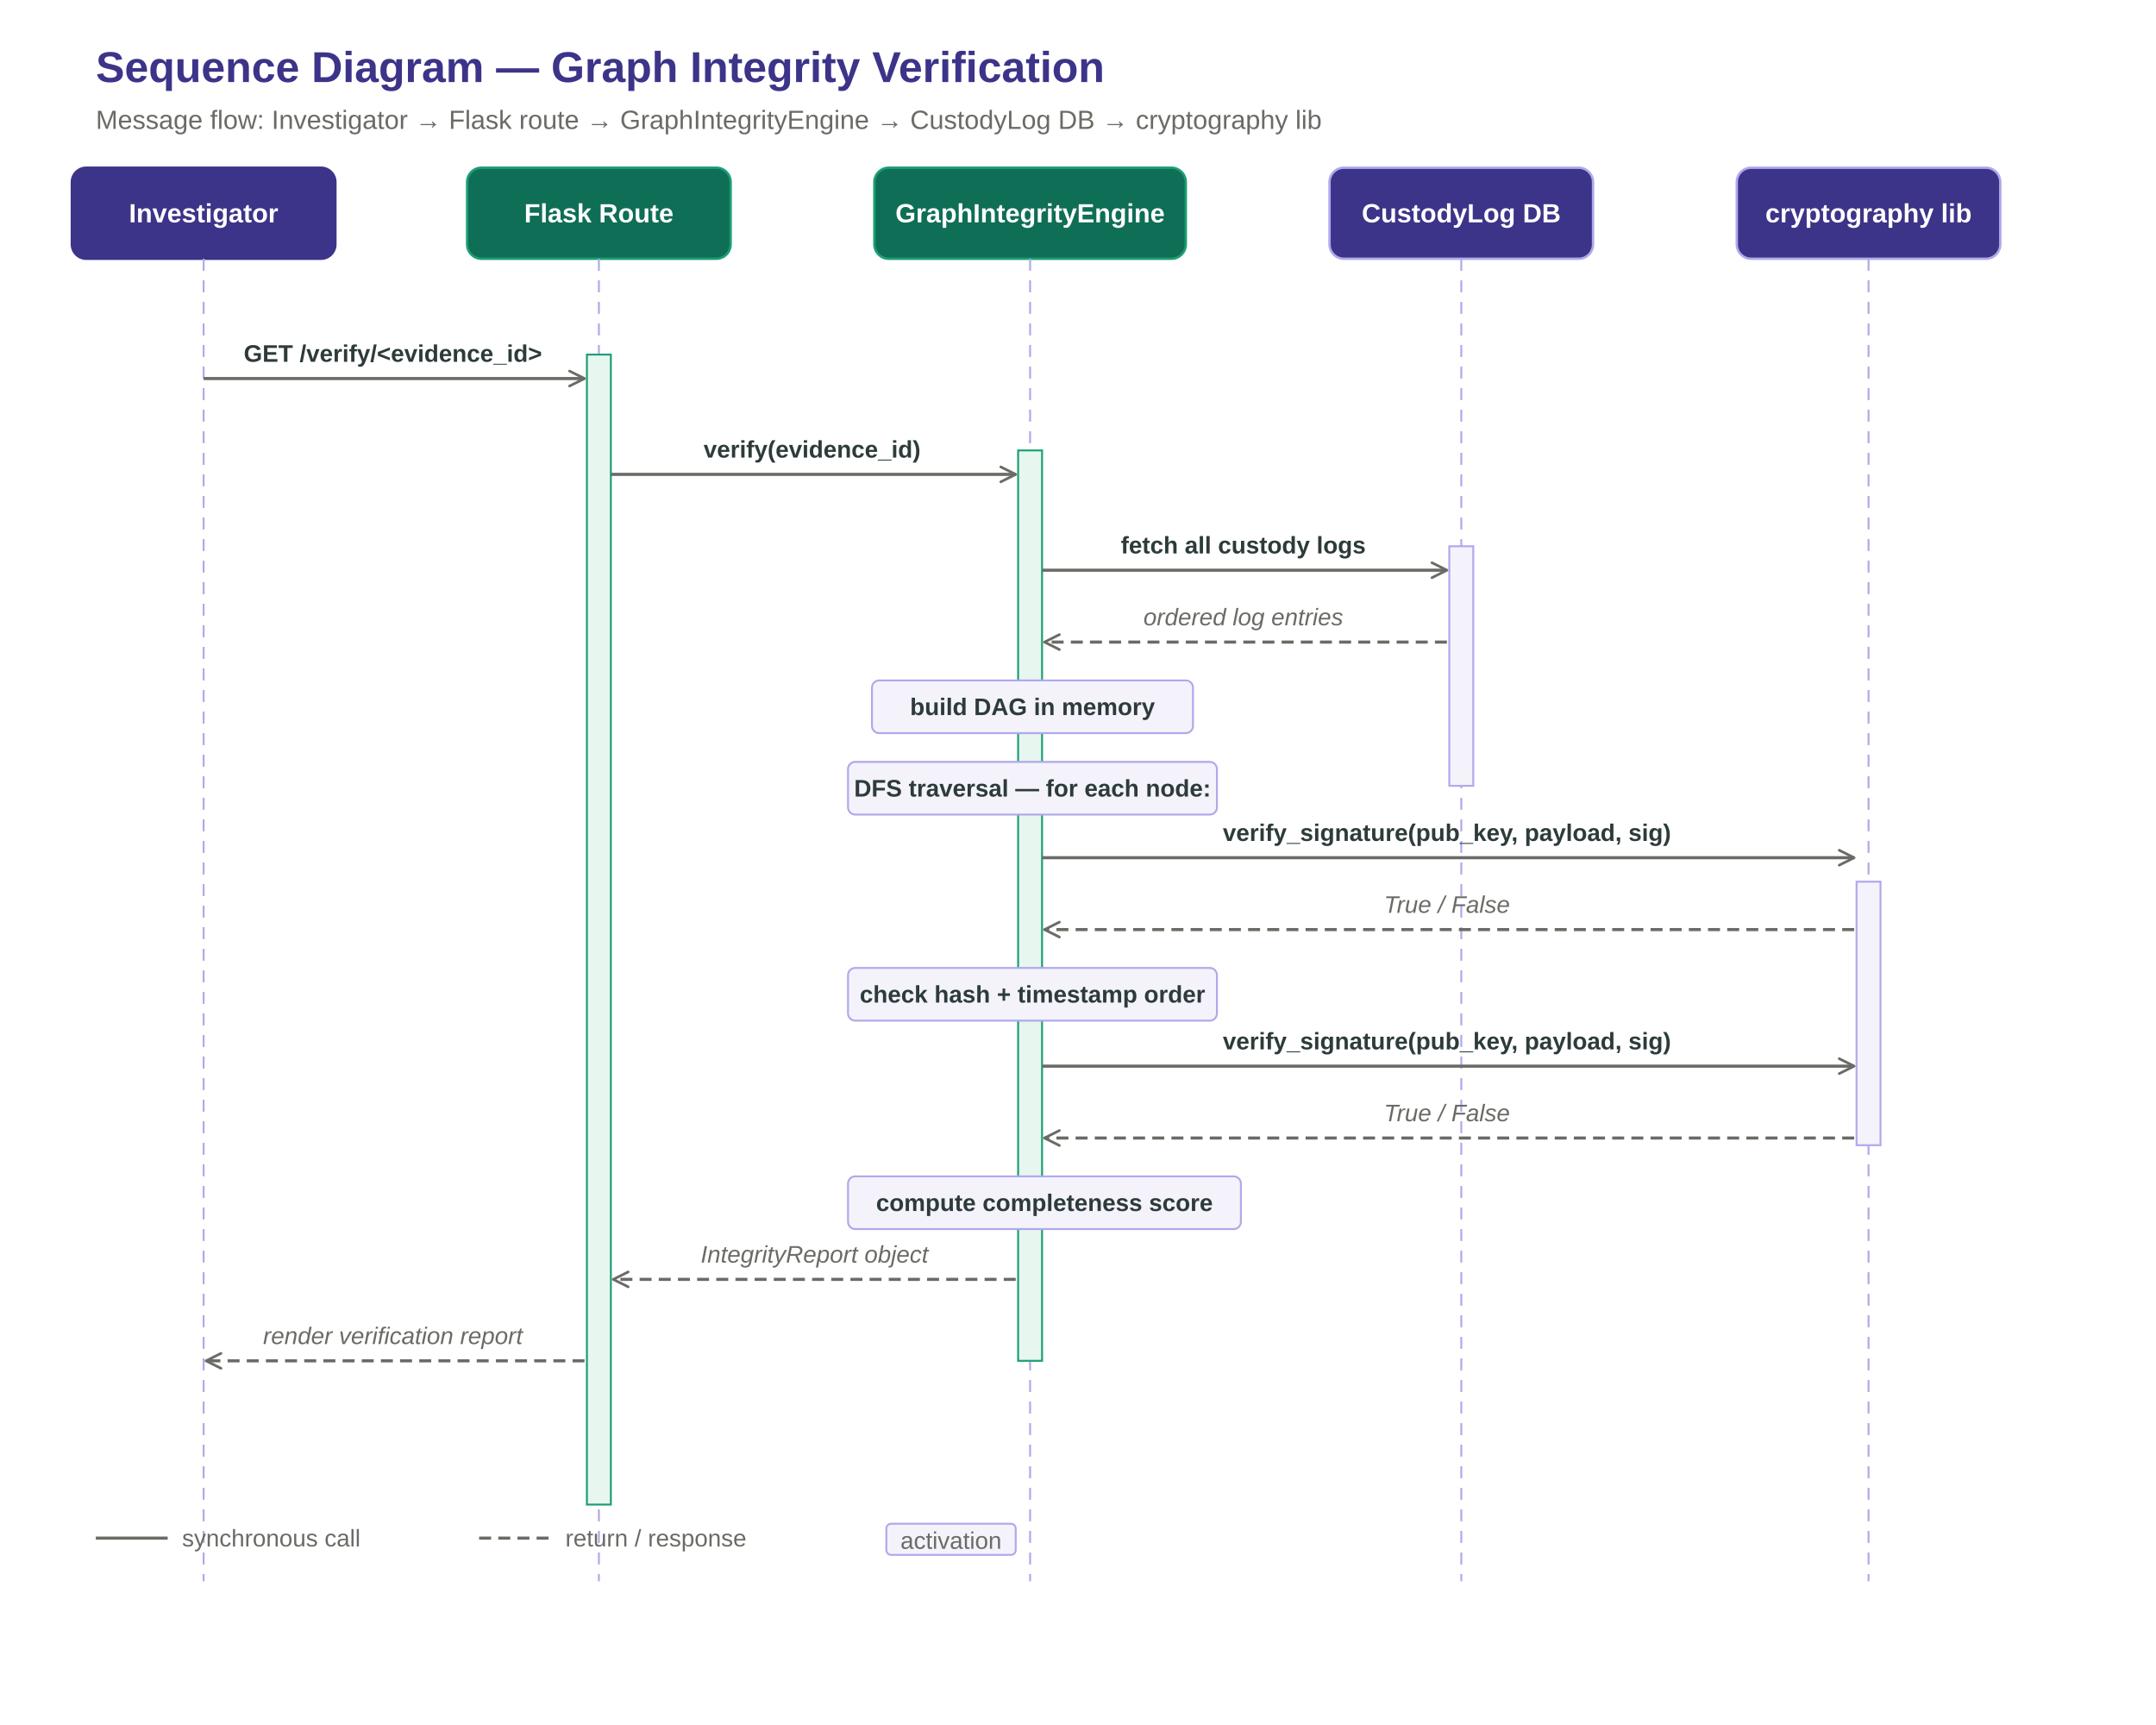
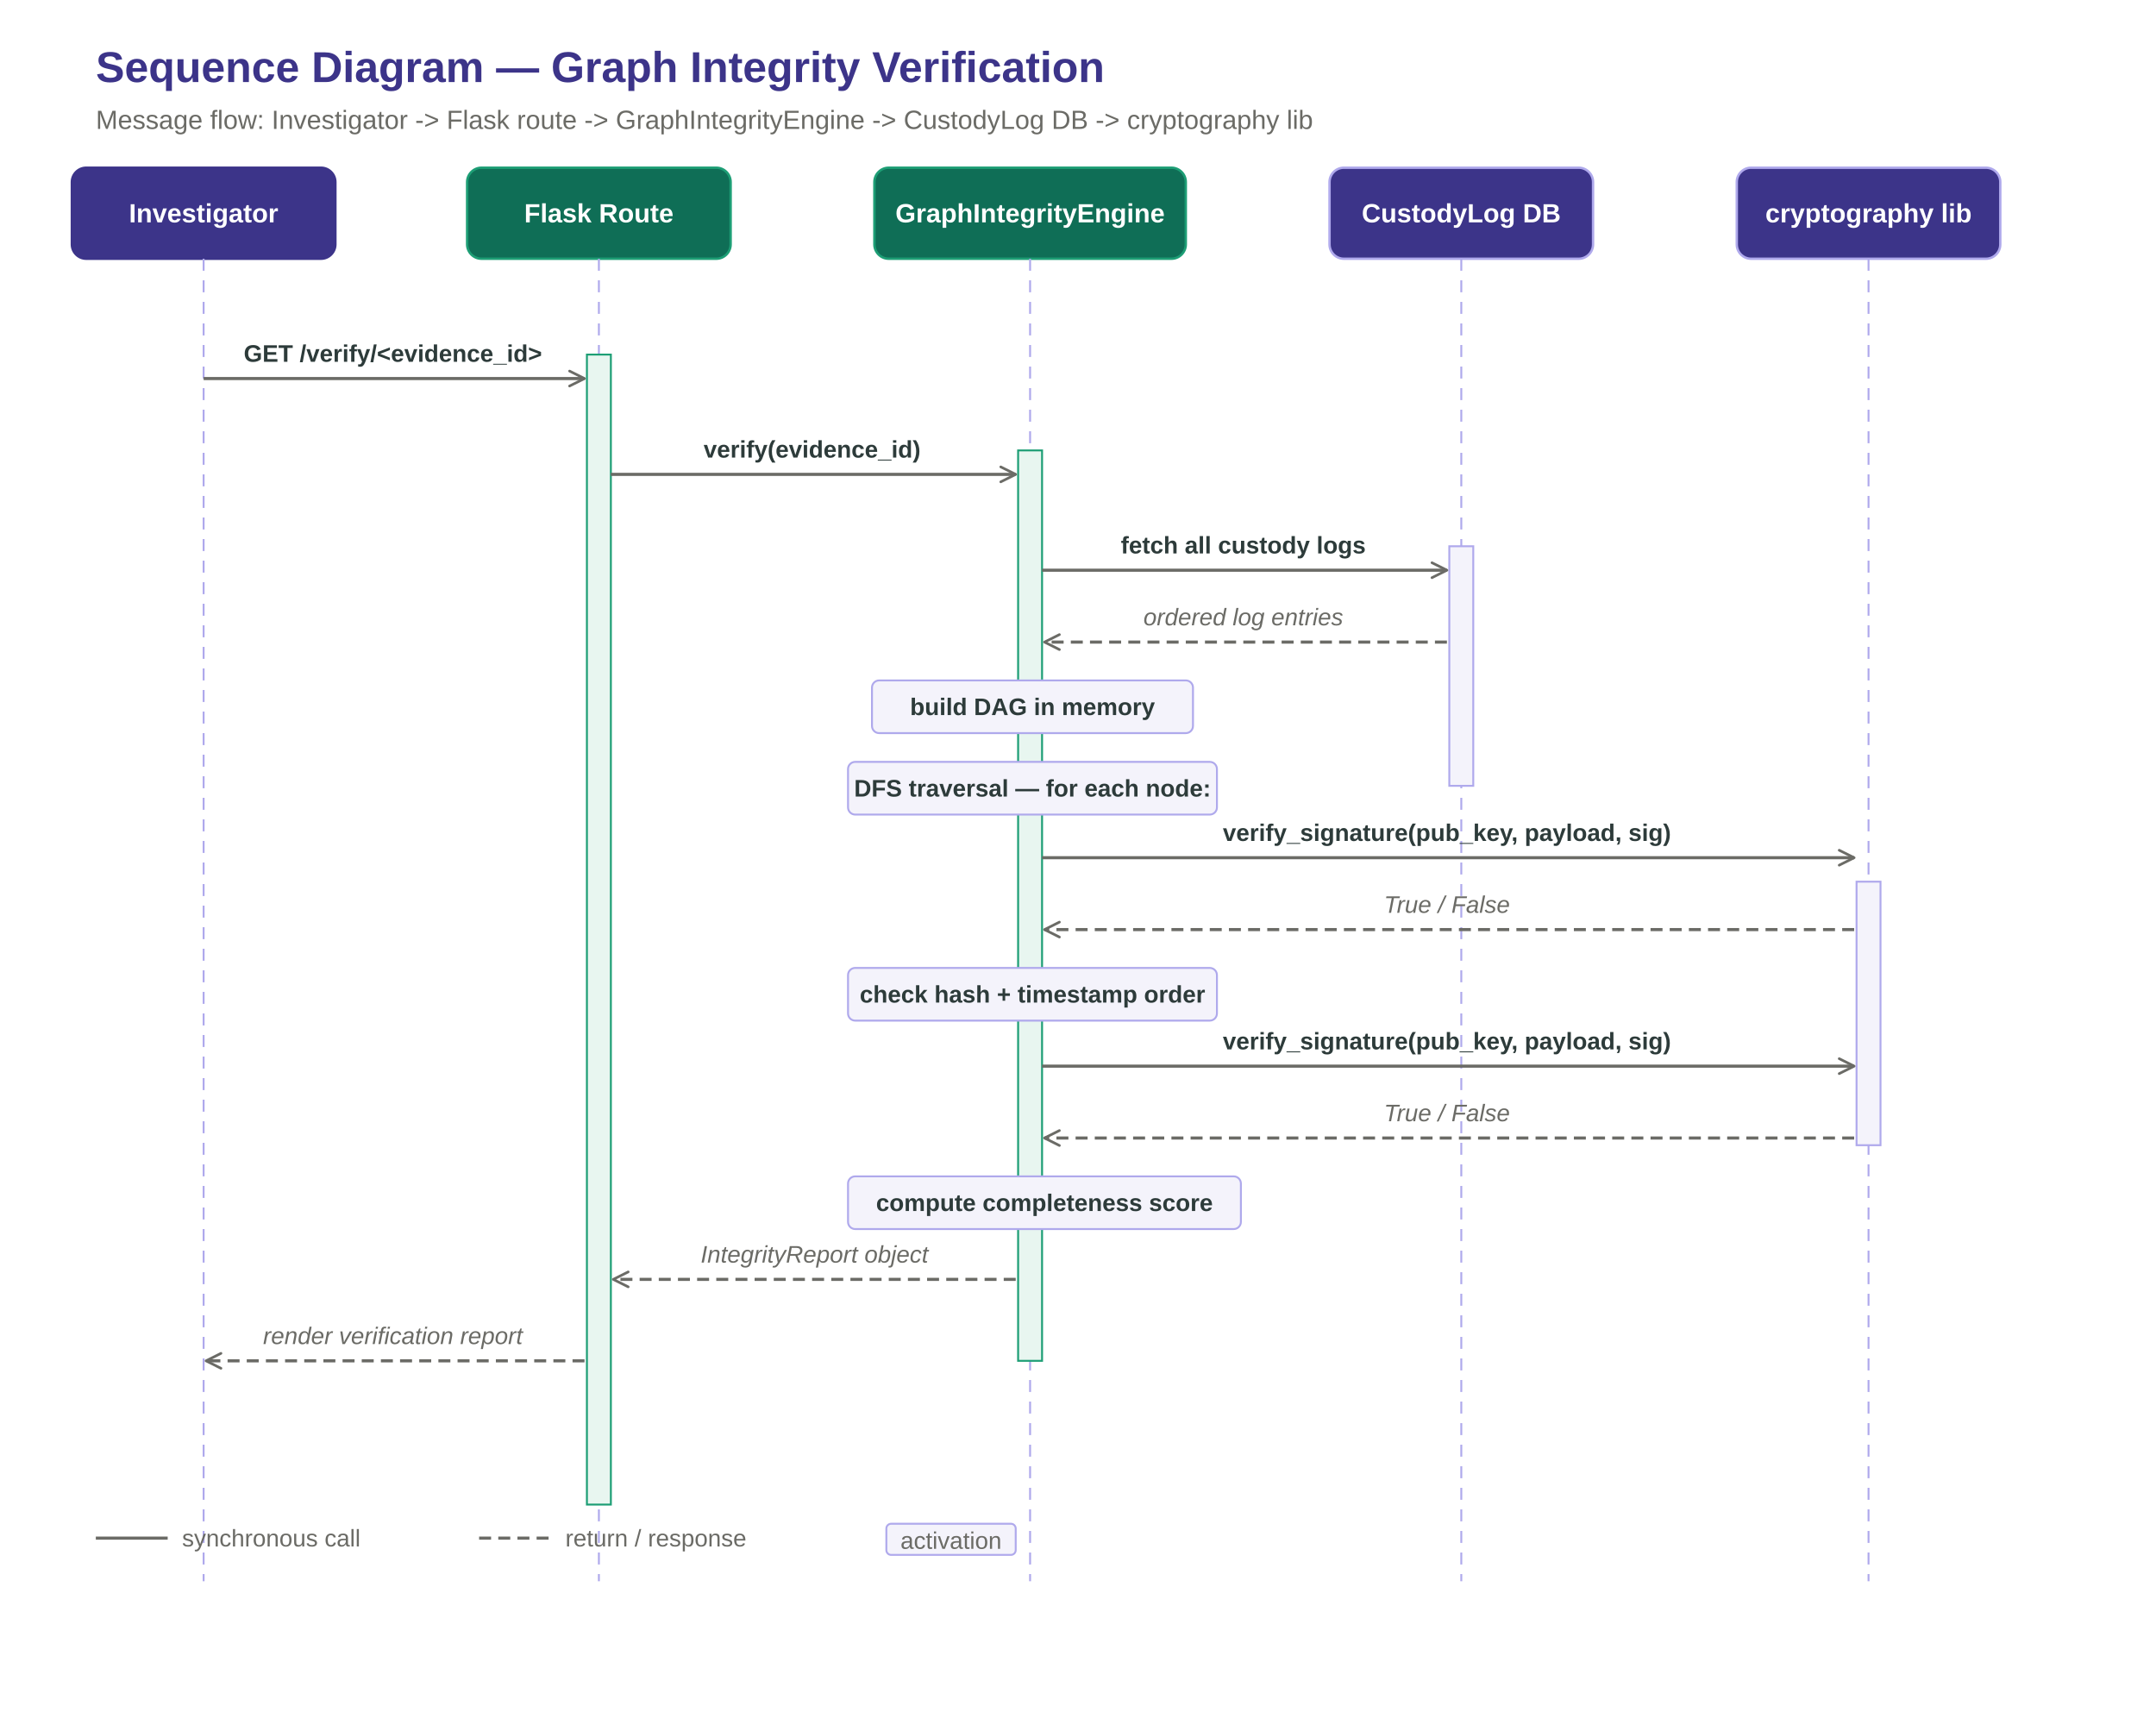
<svg xmlns="http://www.w3.org/2000/svg" width="100%" viewBox="0 0 900 720" role="img" font-family="Segoe UI, Arial, Helvetica, sans-serif">
  <defs>
    <marker id="arrow" viewBox="0 0 10 10" refX="9" refY="5" markerWidth="6" markerHeight="6" orient="auto-start-reverse">
      <path d="M1 1L9 5L1 9" fill="none" stroke="#6B6B66" stroke-width="1.4" stroke-linecap="round" stroke-linejoin="round" />
    </marker>
    <marker id="garrow" viewBox="0 0 10 10" refX="9" refY="5" markerWidth="6" markerHeight="6" orient="auto-start-reverse">
      <path d="M1 1L9 5L1 9" fill="none" stroke="#1D9E75" stroke-width="1.4" stroke-linecap="round" stroke-linejoin="round" />
    </marker>
  </defs>
  <rect x="0" y="0" width="900" height="720" fill="#FFFFFF" />
  <text x="40" y="28" font-size="18" fill="#3C3489" text-anchor="start" font-weight="700" dominant-baseline="central">Sequence Diagram — Graph Integrity Verification</text>
-   <text x="40" y="50" font-size="11" fill="#6B6B66" text-anchor="start" font-weight="400" dominant-baseline="central">Message flow: Investigator → Flask route → GraphIntegrityEngine → CustodyLog DB → cryptography lib</text>
+   <text x="40" y="50" font-size="11" fill="#6B6B66" text-anchor="start" font-weight="400" dominant-baseline="central">Message flow: Investigator -&gt; Flask route -&gt; GraphIntegrityEngine -&gt; CustodyLog DB -&gt; cryptography lib</text>
  <rect x="30" y="70" width="110" height="38" rx="6" fill="#3C3489" stroke="#3C3489" stroke-width="1" />
  <text x="85" y="89" font-size="11" fill="#FFFFFF" text-anchor="middle" font-weight="700" dominant-baseline="central">Investigator</text>
  <rect x="195" y="70" width="110" height="38" rx="6" fill="#0F6E56" stroke="#1D9E75" stroke-width="1" />
  <text x="250" y="89" font-size="11" fill="#FFFFFF" text-anchor="middle" font-weight="700" dominant-baseline="central">Flask Route</text>
  <rect x="365" y="70" width="130" height="38" rx="6" fill="#0F6E56" stroke="#1D9E75" stroke-width="1" />
  <text x="430" y="89" font-size="11" fill="#FFFFFF" text-anchor="middle" font-weight="700" dominant-baseline="central">GraphIntegrityEngine</text>
  <rect x="555" y="70" width="110" height="38" rx="6" fill="#3C3489" stroke="#AFA9EC" stroke-width="1" />
  <text x="610" y="89" font-size="11" fill="#FFFFFF" text-anchor="middle" font-weight="700" dominant-baseline="central">CustodyLog DB</text>
  <rect x="725" y="70" width="110" height="38" rx="6" fill="#3C3489" stroke="#AFA9EC" stroke-width="1" />
  <text x="780" y="89" font-size="11" fill="#FFFFFF" text-anchor="middle" font-weight="700" dominant-baseline="central">cryptography lib</text>
  <line x1="85" y1="108" x2="85" y2="660" stroke="#AFA9EC" stroke-width="0.8" stroke-dasharray="5 4" />
  <line x1="250" y1="108" x2="250" y2="660" stroke="#AFA9EC" stroke-width="0.8" stroke-dasharray="5 4" />
  <line x1="430" y1="108" x2="430" y2="660" stroke="#AFA9EC" stroke-width="0.8" stroke-dasharray="5 4" />
  <line x1="610" y1="108" x2="610" y2="660" stroke="#AFA9EC" stroke-width="0.8" stroke-dasharray="5 4" />
  <line x1="780" y1="108" x2="780" y2="660" stroke="#AFA9EC" stroke-width="0.8" stroke-dasharray="5 4" />
  <rect x="245" y="148" width="10" height="480" fill="#E8F6F0" stroke="#1D9E75" stroke-width="0.8" />
  <rect x="425" y="188" width="10" height="380" fill="#E8F6F0" stroke="#1D9E75" stroke-width="0.8" />
  <rect x="605" y="228" width="10" height="100" fill="#F4F3FB" stroke="#AFA9EC" stroke-width="0.8" />
  <rect x="775" y="368" width="10" height="110" fill="#F4F3FB" stroke="#AFA9EC" stroke-width="0.8" />
  <line x1="85" y1="158" x2="244" y2="158" stroke="#6B6B66" stroke-width="1.3" marker-end="url(#arrow)" />
  <text x="164" y="151" font-size="10" fill="#2D3B3A" text-anchor="middle" font-weight="600">GET /verify/&lt;evidence_id&gt;</text>
  <line x1="255" y1="198" x2="424" y2="198" stroke="#6B6B66" stroke-width="1.3" marker-end="url(#arrow)" />
  <text x="339" y="191" font-size="10" fill="#2D3B3A" text-anchor="middle" font-weight="600">verify(evidence_id)</text>
  <line x1="435" y1="238" x2="604" y2="238" stroke="#6B6B66" stroke-width="1.3" marker-end="url(#arrow)" />
  <text x="519" y="231" font-size="10" fill="#2D3B3A" text-anchor="middle" font-weight="600">fetch all custody logs</text>
  <line x1="604" y1="268" x2="436" y2="268" stroke="#6B6B66" stroke-width="1.3" stroke-dasharray="5 3" marker-end="url(#arrow)" />
  <text x="519" y="261" font-size="10" fill="#6B6B66" text-anchor="middle" font-style="italic">ordered log entries</text>
  <rect x="364" y="284" width="134" height="22" rx="3" fill="#F4F3FB" stroke="#AFA9EC" stroke-width="0.8" />
  <text x="431" y="295" font-size="10" fill="#2D3B3A" text-anchor="middle" font-weight="600" dominant-baseline="central">build DAG in memory</text>
  <rect x="354" y="318" width="154" height="22" rx="3" fill="#F4F3FB" stroke="#AFA9EC" stroke-width="0.8" />
  <text x="431" y="329" font-size="10" fill="#2D3B3A" text-anchor="middle" font-weight="600" dominant-baseline="central">DFS traversal — for each node:</text>
  <line x1="435" y1="358" x2="774" y2="358" stroke="#6B6B66" stroke-width="1.3" marker-end="url(#arrow)" />
  <text x="604" y="351" font-size="10" fill="#2D3B3A" text-anchor="middle" font-weight="600">verify_signature(pub_key, payload, sig)</text>
  <line x1="774" y1="388" x2="436" y2="388" stroke="#6B6B66" stroke-width="1.3" stroke-dasharray="5 3" marker-end="url(#arrow)" />
  <text x="604" y="381" font-size="10" fill="#6B6B66" text-anchor="middle" font-style="italic">True / False</text>
  <rect x="354" y="404" width="154" height="22" rx="3" fill="#F4F3FB" stroke="#AFA9EC" stroke-width="0.8" />
  <text x="431" y="415" font-size="10" fill="#2D3B3A" text-anchor="middle" font-weight="600" dominant-baseline="central">check hash + timestamp order</text>
  <line x1="435" y1="445" x2="774" y2="445" stroke="#6B6B66" stroke-width="1.3" marker-end="url(#arrow)" />
  <text x="604" y="438" font-size="10" fill="#2D3B3A" text-anchor="middle" font-weight="600">verify_signature(pub_key, payload, sig)</text>
  <line x1="774" y1="475" x2="436" y2="475" stroke="#6B6B66" stroke-width="1.3" stroke-dasharray="5 3" marker-end="url(#arrow)" />
  <text x="604" y="468" font-size="10" fill="#6B6B66" text-anchor="middle" font-style="italic">True / False</text>
  <rect x="354" y="491" width="164" height="22" rx="3" fill="#F4F3FB" stroke="#AFA9EC" stroke-width="0.8" />
  <text x="436" y="502" font-size="10" fill="#2D3B3A" text-anchor="middle" font-weight="600" dominant-baseline="central">compute completeness score</text>
  <line x1="424" y1="534" x2="256" y2="534" stroke="#6B6B66" stroke-width="1.3" stroke-dasharray="5 3" marker-end="url(#arrow)" />
  <text x="340" y="527" font-size="10" fill="#6B6B66" text-anchor="middle" font-style="italic">IntegrityReport object</text>
  <line x1="244" y1="568" x2="86" y2="568" stroke="#6B6B66" stroke-width="1.3" stroke-dasharray="5 3" marker-end="url(#arrow)" />
  <text x="164" y="561" font-size="10" fill="#6B6B66" text-anchor="middle" font-style="italic">render verification report</text>
  <line x1="40" y1="642" x2="70" y2="642" stroke="#6B6B66" stroke-width="1.3" />
  <text x="76" y="642" font-size="10" fill="#6B6B66" text-anchor="start" dominant-baseline="central">synchronous call</text>
  <line x1="200" y1="642" x2="230" y2="642" stroke="#6B6B66" stroke-width="1.3" stroke-dasharray="5 3" />
  <text x="236" y="642" font-size="10" fill="#6B6B66" text-anchor="start" dominant-baseline="central">return / response</text>
  <rect x="370" y="636" width="54" height="13" rx="2" fill="#F4F3FB" stroke="#AFA9EC" stroke-width="0.8" />
  <text x="397" y="643" font-size="10" fill="#6B6B66" text-anchor="middle" dominant-baseline="central">activation</text>
</svg>
